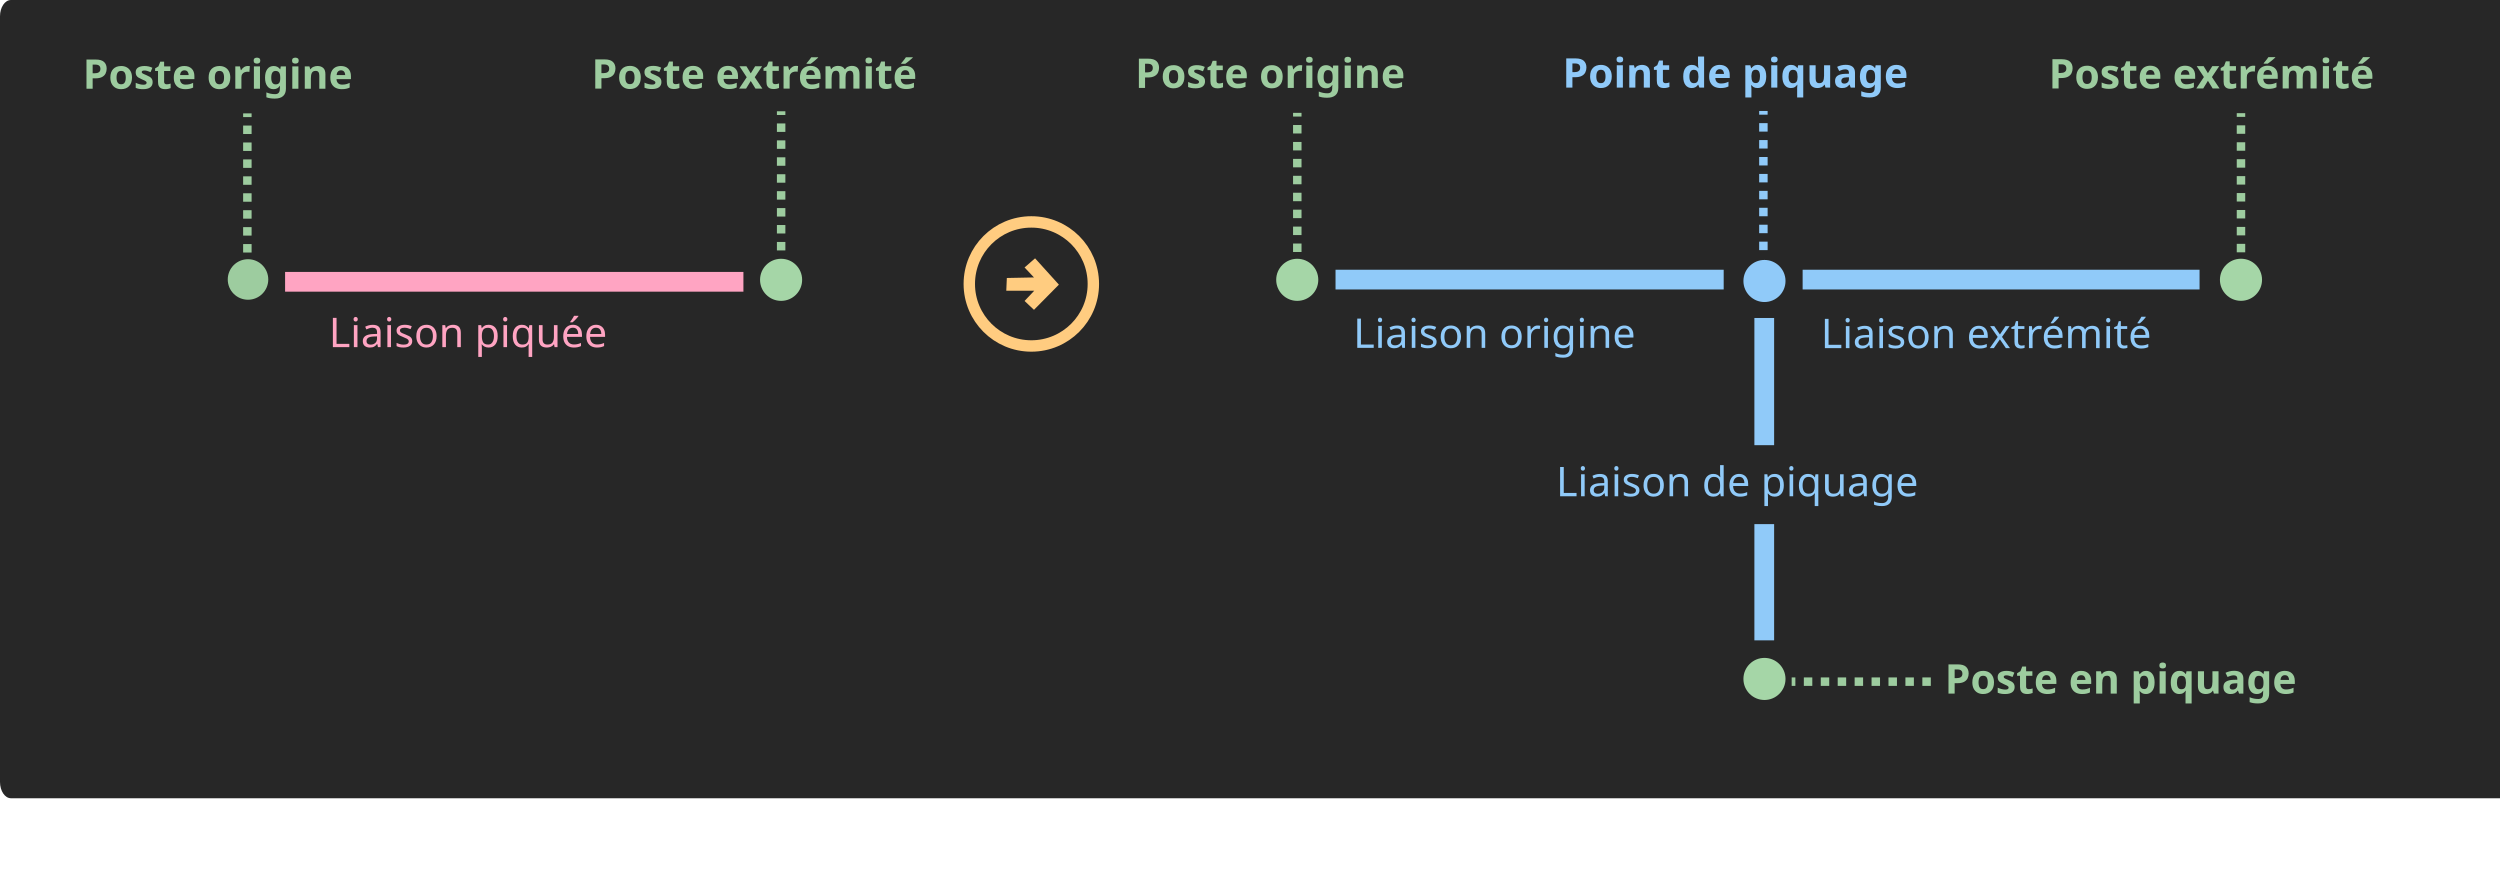
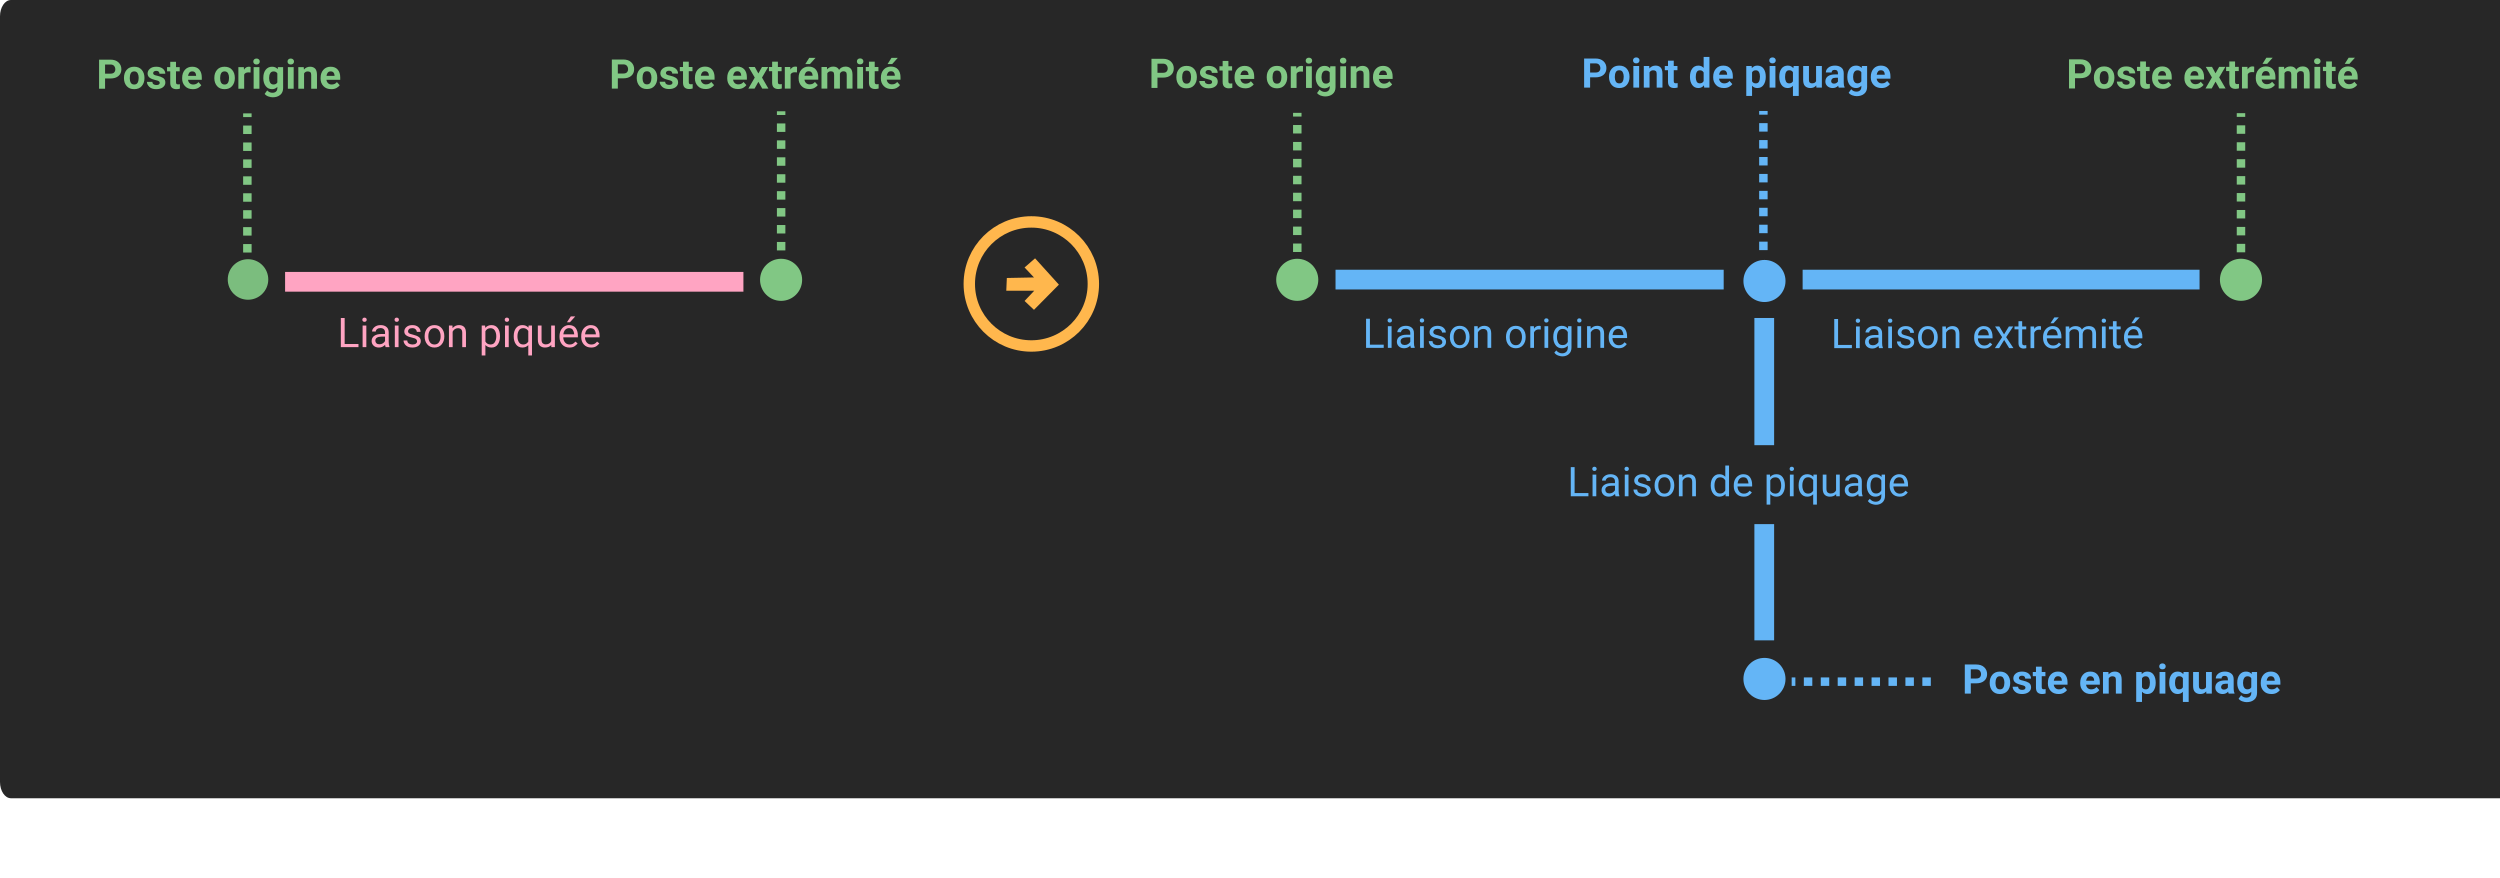
<svg viewBox="0 0 1140 400" fill="none" version="1.1" id="svg206">
  <defs id="defs210" />
  <g id="line-attach-to-voltage-level">
    <path fill="#272727" id="line-attach-illu-background" d="M1163.01 0H4.992C2.235 0 0 3.333 0 7.445V356.555C0 360.667 2.235 364 4.992 364H1163.01C1165.76 364 1168 360.667 1168 356.555V7.445C1168 3.333 1165.76 0 1163.01 0Z" />
    <path id="lineBefore" d="M330.282 124H138.718H130V133H138.718H330.282H339V124H330.282Z" fill="#FFA4C2" />
-     <path id="path3740" d="M113.094 136.678C118.197 136.678 122.333 132.541 122.333 127.439C122.333 122.336 118.197 118.199 113.094 118.199C107.991 118.199 103.855 122.336 103.855 127.439C103.855 132.541 107.991 136.678 113.094 136.678Z" fill="#A5D6A7" fill-opacity="0.941" />
-     <path id="path3740-0" d="M356.178 137.198C361.478 137.198 365.774 132.902 365.774 127.602C365.774 122.302 361.478 118.005 356.178 118.005C350.878 118.005 346.581 122.302 346.581 127.602C346.581 132.902 350.878 137.198 356.178 137.198Z" fill="#A5D6A7" />
+     <path id="path3740" d="M113.094 136.678C118.197 136.678 122.333 132.541 122.333 127.439C122.333 122.336 118.197 118.199 113.094 118.199C107.991 118.199 103.855 122.336 103.855 127.439C103.855 132.541 107.991 136.678 113.094 136.678Z" fill="#81C784" fill-opacity="0.941" />
+     <path id="path3740-0" d="M356.178 137.198C361.478 137.198 365.774 132.902 365.774 127.602C365.774 122.302 361.478 118.005 356.178 118.005C350.878 118.005 346.581 122.302 346.581 127.602C346.581 132.902 350.878 137.198 356.178 137.198Z" fill="#81C784" />
    <g id="path7047">
-       <path d="M112.797 115.151V51.701Z" fill="#9DCC9F" id="path135" />
-       <path d="M112.797 115.151V51.701" stroke="#9DCC9F" stroke-width="3.857" stroke-dasharray="3.86 3.86" id="path137" />
+       <path d="M112.797 115.151V51.701Z" fill="#81C784" id="path135" />
+       <path d="M112.797 115.151V51.701" stroke="#81C784" stroke-width="3.857" stroke-dasharray="3.86 3.86" id="path137" />
    </g>
    <g id="path7047-2">
-       <path d="M356.198 114.191V50.741Z" fill="#9DCC9F" id="path140" />
-       <path d="M356.198 114.191V50.741" stroke="#9DCC9F" stroke-width="3.857" stroke-dasharray="3.86 3.86" id="path142" />
+       <path d="M356.198 114.191V50.741Z" fill="#81C784" id="path140" />
+       <path d="M356.198 114.191V50.741" stroke="#81C784" stroke-width="3.857" stroke-dasharray="3.86 3.86" id="path142" />
    </g>
-     <path id="path7084" d="M470.284 157.765C485.905 157.765 498.569 145.101 498.569 129.481C498.569 113.86 485.905 101.196 470.284 101.196C454.663 101.196 442 113.86 442 129.481C442 145.101 454.663 157.765 470.284 157.765Z" stroke="#FFCC80" stroke-width="5.2" />
-     <path id="path9570" d="M459.117 126.761L458.864 132.57L471.618 132.57L467.198 137.242L471.491 141.282L482.855 129.792L471.996 117.796L467.198 121.963L471.491 126.509L459.117 126.761Z" fill="#FFCC80" />
-     <path id="path3740-0-8" d="M591.543 137.198C596.843 137.198 601.139 132.902 601.139 127.602C601.139 122.302 596.843 118.005 591.543 118.005C586.243 118.005 581.946 122.302 581.946 127.602C581.946 132.902 586.243 137.198 591.543 137.198Z" fill="#A5D6A7" />
-     <path id="path3740-0-5" d="M1021.89 137.178C1027.19 137.178 1031.49 132.881 1031.49 127.581C1031.49 122.281 1027.19 117.985 1021.89 117.985C1016.59 117.985 1012.29 122.281 1012.29 127.581C1012.29 132.881 1016.59 137.178 1021.89 137.178Z" fill="#A5D6A7" />
-     <path id="path3740-0-0" d="M804.596 137.726C809.896 137.726 814.193 133.43 814.193 128.13C814.193 122.83 809.896 118.533 804.596 118.533C799.296 118.533 795 122.83 795 128.13C795 133.43 799.296 137.726 804.596 137.726Z" fill="#90CAF9" />
-     <path id="lineBefore-6" d="M778.617 123H616.383H609V132H616.383H778.617H786V123H778.617Z" fill="#90CAF9" />
+     <path id="path7084" d="M470.284 157.765C485.905 157.765 498.569 145.101 498.569 129.481C498.569 113.86 485.905 101.196 470.284 101.196C454.663 101.196 442 113.86 442 129.481C442 145.101 454.663 157.765 470.284 157.765Z" stroke="#FFB74D" stroke-width="5.2" />
+     <path id="path9570" d="M459.117 126.761L458.864 132.57L471.618 132.57L467.198 137.242L471.491 141.282L482.855 129.792L471.996 117.796L467.198 121.963L471.491 126.509L459.117 126.761Z" fill="#FFB74D" />
+     <path id="path3740-0-8" d="M591.543 137.198C596.843 137.198 601.139 132.902 601.139 127.602C601.139 122.302 596.843 118.005 591.543 118.005C586.243 118.005 581.946 122.302 581.946 127.602C581.946 132.902 586.243 137.198 591.543 137.198Z" fill="#81C784" />
+     <path id="path3740-0-5" d="M1021.89 137.178C1027.19 137.178 1031.49 132.881 1031.49 127.581C1031.49 122.281 1027.19 117.985 1021.89 117.985C1016.59 117.985 1012.29 122.281 1012.29 127.581C1012.29 132.881 1016.59 137.178 1021.89 137.178Z" fill="#81C784" />
+     <path id="path3740-0-0" d="M804.596 137.726C809.896 137.726 814.193 133.43 814.193 128.13C814.193 122.83 809.896 118.533 804.596 118.533C799.296 118.533 795 122.83 795 128.13C795 133.43 799.296 137.726 804.596 137.726Z" fill="#64B5F6" />
+     <path id="lineBefore-6" d="M778.617 123H616.383H609V132H616.383H778.617H786V123H778.617Z" fill="#64B5F6" />
    <g id="path7047-6">
-       <path d="M804.107 114.052V50.602Z" fill="#9DCC9F" id="path151" />
-       <path d="M804.107 114.052V50.602" stroke="#90CAF9" stroke-width="3.857" stroke-dasharray="3.86 3.86" id="path153" />
+       <path d="M804.107 114.052V50.602Z" fill="#81C784" id="path151" />
+       <path d="M804.107 114.052V50.602" stroke="#64B5F6" stroke-width="3.857" stroke-dasharray="3.86 3.86" id="path153" />
    </g>
    <g id="path7047-8">
-       <path d="M1021.89 115.052V51.602Z" fill="#9DCC9F" id="path156" />
-       <path d="M1021.89 115.052V51.602" stroke="#9DCC9F" stroke-width="3.857" stroke-dasharray="3.86 3.86" id="path158" />
+       <path d="M1021.89 115.052V51.602Z" fill="#81C784" id="path156" />
+       <path d="M1021.89 115.052V51.602" stroke="#81C784" stroke-width="3.857" stroke-dasharray="3.86 3.86" id="path158" />
    </g>
    <g id="path7047-5">
-       <path d="M591.564 114.909V51.459Z" fill="#9DCC9F" id="path161" />
-       <path d="M591.564 114.909V51.459" stroke="#9DCC9F" stroke-width="3.857" stroke-dasharray="3.86 3.86" id="path163" />
+       <path d="M591.564 114.909V51.459Z" fill="#81C784" id="path161" />
+       <path d="M591.564 114.909V51.459" stroke="#81C784" stroke-width="3.857" stroke-dasharray="3.86 3.86" id="path163" />
    </g>
-     <path id="lineBefore-6-4" d="M995.45 123H829.55H822V132H829.55H995.45H1003V123H995.45Z" fill="#90CAF9" />
+     <path id="lineBefore-6-4" d="M995.45 123H829.55H822V132H829.55H995.45H1003V123H995.45Z" fill="#64B5F6" />
    <g transform="translate(0,0.8370044)" id="path7047-2_2">
-       <path style="fill:#9dcc9f" d="M 880.45,310 H 817 Z" id="path167" />
-       <path style="stroke:#9dcc9f;stroke-width:3.857;stroke-dasharray:3.86, 3.86" d="M 880.45,310 H 817" id="path169" />
+       <path style="fill:#81C784" d="M 880.45,310 H 817 Z" id="path167" />
+       <path style="stroke:#64B5F6;stroke-width:3.857;stroke-dasharray:3.86, 3.86" d="M 880.45,310 H 817" id="path169" />
    </g>
-     <path id="lineBefore_2" d="M800 147.419V200.581V203H809V200.581V147.419V145H800V147.419Z" fill="#90CAF9" />
-     <path id="lineBefore_3" d="M800 241.211V289.789V292H809V289.789V241.211V239H800V241.211Z" fill="#90CAF9" />
-     <path id="path3740-0_2" d="M804.596 319.193C809.896 319.193 814.193 314.896 814.193 309.596C814.193 304.296 809.896 300 804.596 300C799.296 300 795 304.296 795 309.596C795 314.896 799.296 319.193 804.596 319.193Z" fill="#A5D6A7" />
-     <text y="-3.5710286e-08" x="168.551" id="text4625-2-3-9" xml:space="preserve" style="font-size:18.667px;font-family:sans-serif;text-align:center;letter-spacing:0em;text-anchor:middle;white-space:pre;fill:#90caf9" font-size="18.667" letter-spacing="0em">
+     <path id="lineBefore_2" d="M800 147.419V200.581V203H809V200.581V147.419V145H800V147.419Z" fill="#64B5F6" />
+     <path id="lineBefore_3" d="M800 241.211V289.789V292H809V289.789V241.211V239H800V241.211Z" fill="#64B5F6" />
+     <path id="path3740-0_2" d="M804.596 319.193C809.896 319.193 814.193 314.896 814.193 309.596C814.193 304.296 809.896 300 804.596 300C799.296 300 795 304.296 795 309.596C795 314.896 799.296 319.193 804.596 319.193Z" fill="#64B5F6" />
+     <text y="-3.5710286e-08" x="168.551" id="text4625-2-3-9" xml:space="preserve" style="font-size:18.667px;font-family:Roboto;text-align:center;letter-spacing:0em;text-anchor:middle;white-space:pre;fill:#64B5F6" font-size="18.667" letter-spacing="0em">
      <tspan style="text-align:center;text-anchor:middle" x="804.311" y="226.288" id="attached-line-illu-txt">Liaison de piquage</tspan>
    </text>
-     <text y="0" x="182.28" id="text177" xml:space="preserve" style="font-weight:bold;font-size:18.667px;font-family:sans-serif;text-align:center;letter-spacing:0em;text-anchor:middle;white-space:pre;fill:#9dcc9f" font-size="18.667" font-weight="bold" letter-spacing="0em">
+     <text y="0" x="182.28" id="text177" xml:space="preserve" style="font-weight:bold;font-size:18.667px;font-family:Roboto;text-align:center;letter-spacing:0em;text-anchor:middle;white-space:pre;fill:#64B5F6" font-size="18.667" font-weight="bold" letter-spacing="0em">
      <tspan style="text-align:center;text-anchor:middle" x="979.159" y="316.288" id="attached-voltage-level-illu-txt">Poste en piquage</tspan>
    </text>
-     <text y="-1.7855143e-08" x="154.658" id="text4625-3-2" xml:space="preserve" style="font-weight:bold;font-size:18.667px;font-family:sans-serif;text-align:center;letter-spacing:0em;text-anchor:middle;white-space:pre;fill:#9dcc9f" font-size="18.667" font-weight="bold" letter-spacing="0em">
+     <text y="-1.7855143e-08" x="154.658" id="text4625-3-2" xml:space="preserve" style="font-weight:bold;font-size:18.667px;font-family:Roboto;text-align:center;letter-spacing:0em;text-anchor:middle;white-space:pre;fill:#81C784" font-size="18.667" font-weight="bold" letter-spacing="0em">
      <tspan style="text-align:center;text-anchor:middle" x="1020.544" y="40.338" id="line-attach-illu-voltage-level2-right-txt">Poste extrémité</tspan>
    </text>
-     <text y="0" x="159.722" id="text4625-2-3-9_2" xml:space="preserve" style="font-size:18.667px;font-family:sans-serif;text-align:center;letter-spacing:0em;text-anchor:middle;white-space:pre;fill:#90caf9" font-size="18.667" letter-spacing="0em">
+     <text y="0" x="159.722" id="text4625-2-3-9_2" xml:space="preserve" style="font-size:18.667px;font-family:Roboto;text-align:center;letter-spacing:0em;text-anchor:middle;white-space:pre;fill:#64B5F6" font-size="18.667" letter-spacing="0em">
      <tspan style="text-align:center;text-anchor:middle" x="917.812" y="158.739" id="line-attach-illu-line2-right-txt">Liaison extrémité</tspan>
    </text>
-     <text y="0" x="164.275" id="text4625-9-6" xml:space="preserve" style="font-weight:bold;font-size:18.667px;font-family:sans-serif;text-align:center;letter-spacing:0em;text-anchor:middle;white-space:pre;fill:#90caf9" font-size="18.667" font-weight="bold" letter-spacing="0em">
+     <text y="0" x="164.275" id="text4625-9-6" xml:space="preserve" style="font-weight:bold;font-size:18.667px;font-family:Roboto;text-align:center;letter-spacing:0em;text-anchor:middle;white-space:pre;fill:#64B5F6" font-size="18.667" font-weight="bold" letter-spacing="0em">
      <tspan style="text-align:center;text-anchor:middle" x="803.455" y="39.963" id="attachment-point-illu-txt">Point de piquage</tspan>
    </text>
-     <text y="0.326" x="125.565" id="text1382" xml:space="preserve" style="font-size:18.667px;font-family:sans-serif;text-align:center;letter-spacing:0em;text-anchor:middle;white-space:pre;fill:#90caf9" font-size="18.667" letter-spacing="0em">
+     <text y="0.326" x="125.565" id="text1382" xml:space="preserve" style="font-size:18.667px;font-family:Roboto;text-align:center;letter-spacing:0em;text-anchor:middle;white-space:pre;fill:#64B5F6" font-size="18.667" letter-spacing="0em">
      <tspan style="text-align:center;text-anchor:middle" x="693.581" y="158.614" id="line-attach-illu-line1-right-txt">Liaison origine</tspan>
    </text>
-     <text y="0" x="128.61" id="text4625-9" xml:space="preserve" style="font-weight:bold;font-size:18.667px;font-family:sans-serif;text-align:center;letter-spacing:0em;text-anchor:middle;white-space:pre;fill:#9dcc9f" font-size="18.667" font-weight="bold" letter-spacing="0em">
+     <text y="0" x="128.61" id="text4625-9" xml:space="preserve" style="font-weight:bold;font-size:18.667px;font-family:Roboto;text-align:center;letter-spacing:0em;text-anchor:middle;white-space:pre;fill:#81C784" font-size="18.667" font-weight="bold" letter-spacing="0em">
      <tspan style="text-align:center;text-anchor:middle" id="line-attach-illu-voltage-level1-right-txt" y="40.083" x="591.314">Poste origine</tspan>
    </text>
-     <text y="0" x="155.002" id="text177_2" xml:space="preserve" style="font-weight:bold;font-size:18.667px;font-family:sans-serif;text-align:center;letter-spacing:0em;text-anchor:middle;white-space:pre;fill:#9dcc9f" font-size="18.667" font-weight="bold" letter-spacing="0em">
+     <text y="0" x="155.002" id="text177_2" xml:space="preserve" style="font-weight:bold;font-size:18.667px;font-family:Roboto;text-align:center;letter-spacing:0em;text-anchor:middle;white-space:pre;fill:#81C784" font-size="18.667" font-weight="bold" letter-spacing="0em">
      <tspan style="text-align:center;text-anchor:middle" x="356.078" y="40.416" id="line-attach-illu-voltage-level2-left-txt">Poste extrémité</tspan>
    </text>
-     <text y="-3.5710286e-08" x="120.395" id="text4625-2" xml:space="preserve" style="font-size:18.667px;font-family:sans-serif;text-align:center;letter-spacing:0em;text-anchor:middle;white-space:pre;fill:#ffa4c2" font-size="18.667" letter-spacing="0em">
+     <text y="-3.5710286e-08" x="120.395" id="text4625-2" xml:space="preserve" style="font-size:18.667px;font-family:Roboto;text-align:center;letter-spacing:0em;text-anchor:middle;white-space:pre;fill:#ffa4c2" font-size="18.667" letter-spacing="0em">
      <tspan style="text-align:center;text-anchor:middle" x="225.559" y="158.288" id="line-to-attach-to-illu-txt">Liaison piquée</tspan>
    </text>
-     <text y="0" x="128.61" id="text4625" xml:space="preserve" style="font-weight:bold;font-size:18.667px;font-family:sans-serif;text-align:center;letter-spacing:0em;text-anchor:middle;white-space:pre;fill:#9dcc9f" font-size="18.667" font-weight="bold" letter-spacing="0em">
+     <text y="0" x="128.61" id="text4625" xml:space="preserve" style="font-weight:bold;font-size:18.667px;font-family:Roboto;text-align:center;letter-spacing:0em;text-anchor:middle;white-space:pre;fill:#81C784" font-size="18.667" font-weight="bold" letter-spacing="0em">
      <tspan style="text-align:center;text-anchor:middle" x="111.419" y="40.475" id="line-attach-illu-voltage-level1-left-txt">Poste origine</tspan>
    </text>
  </g>
</svg>
